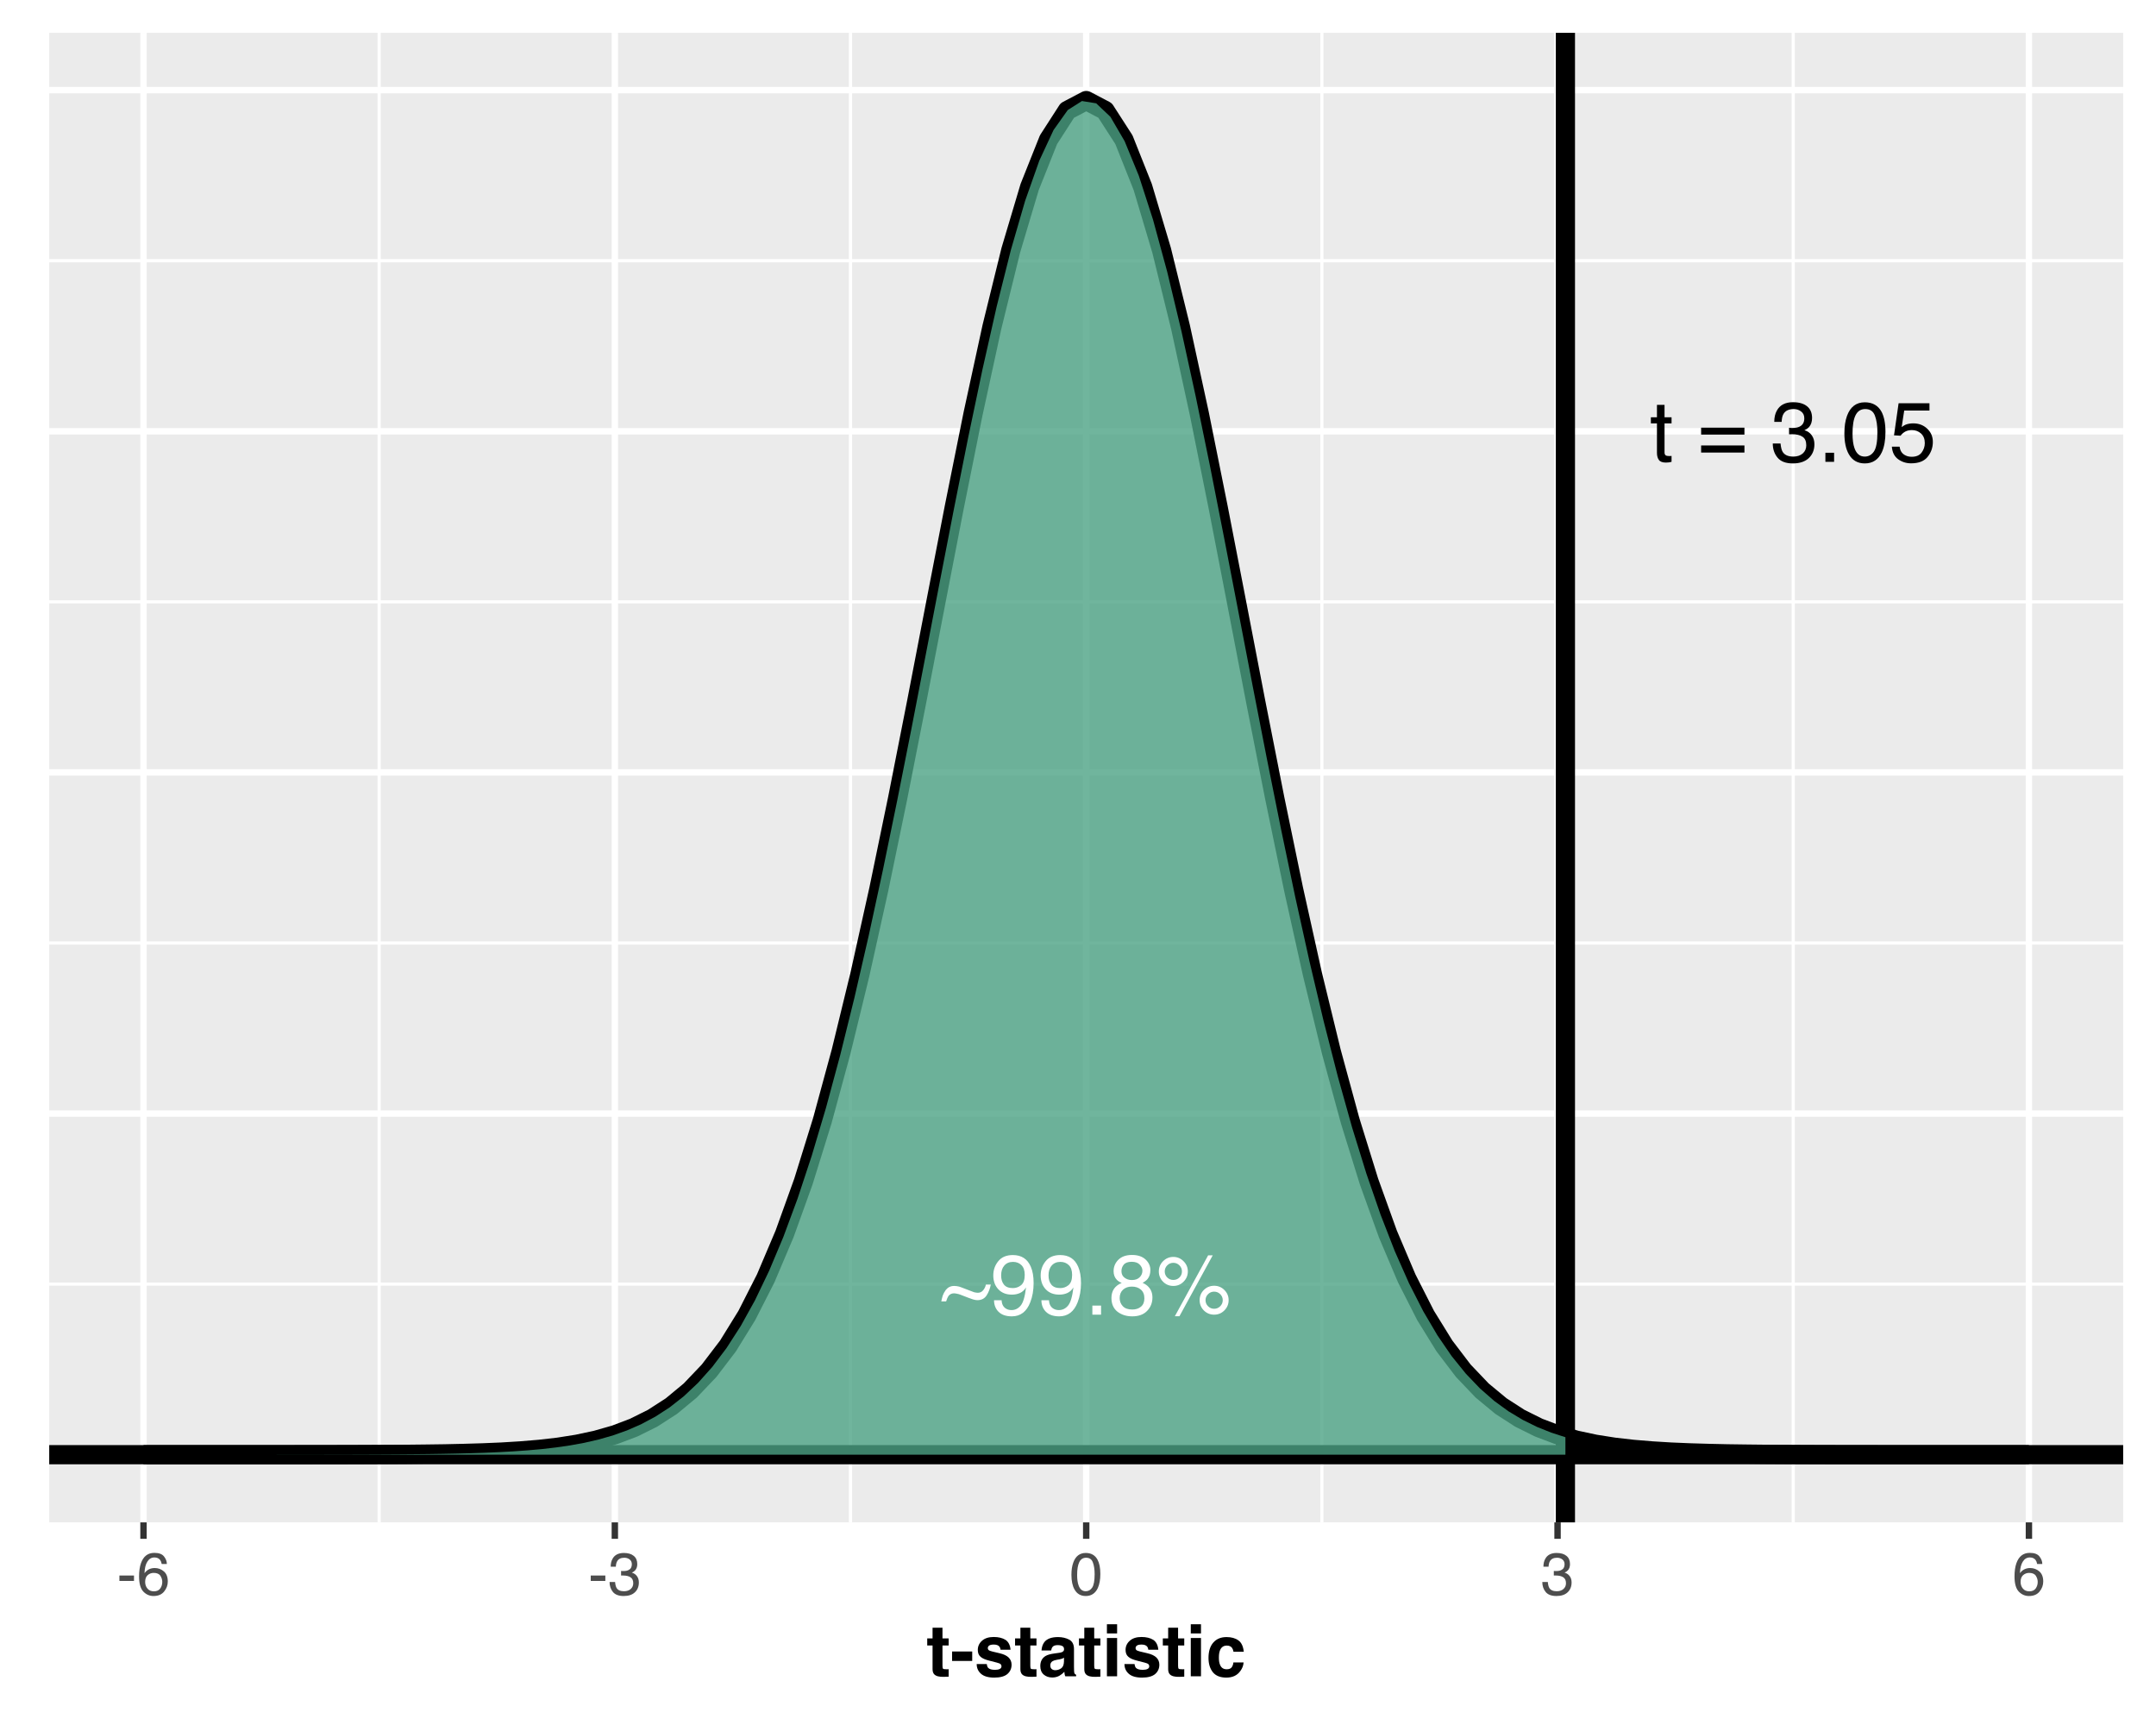
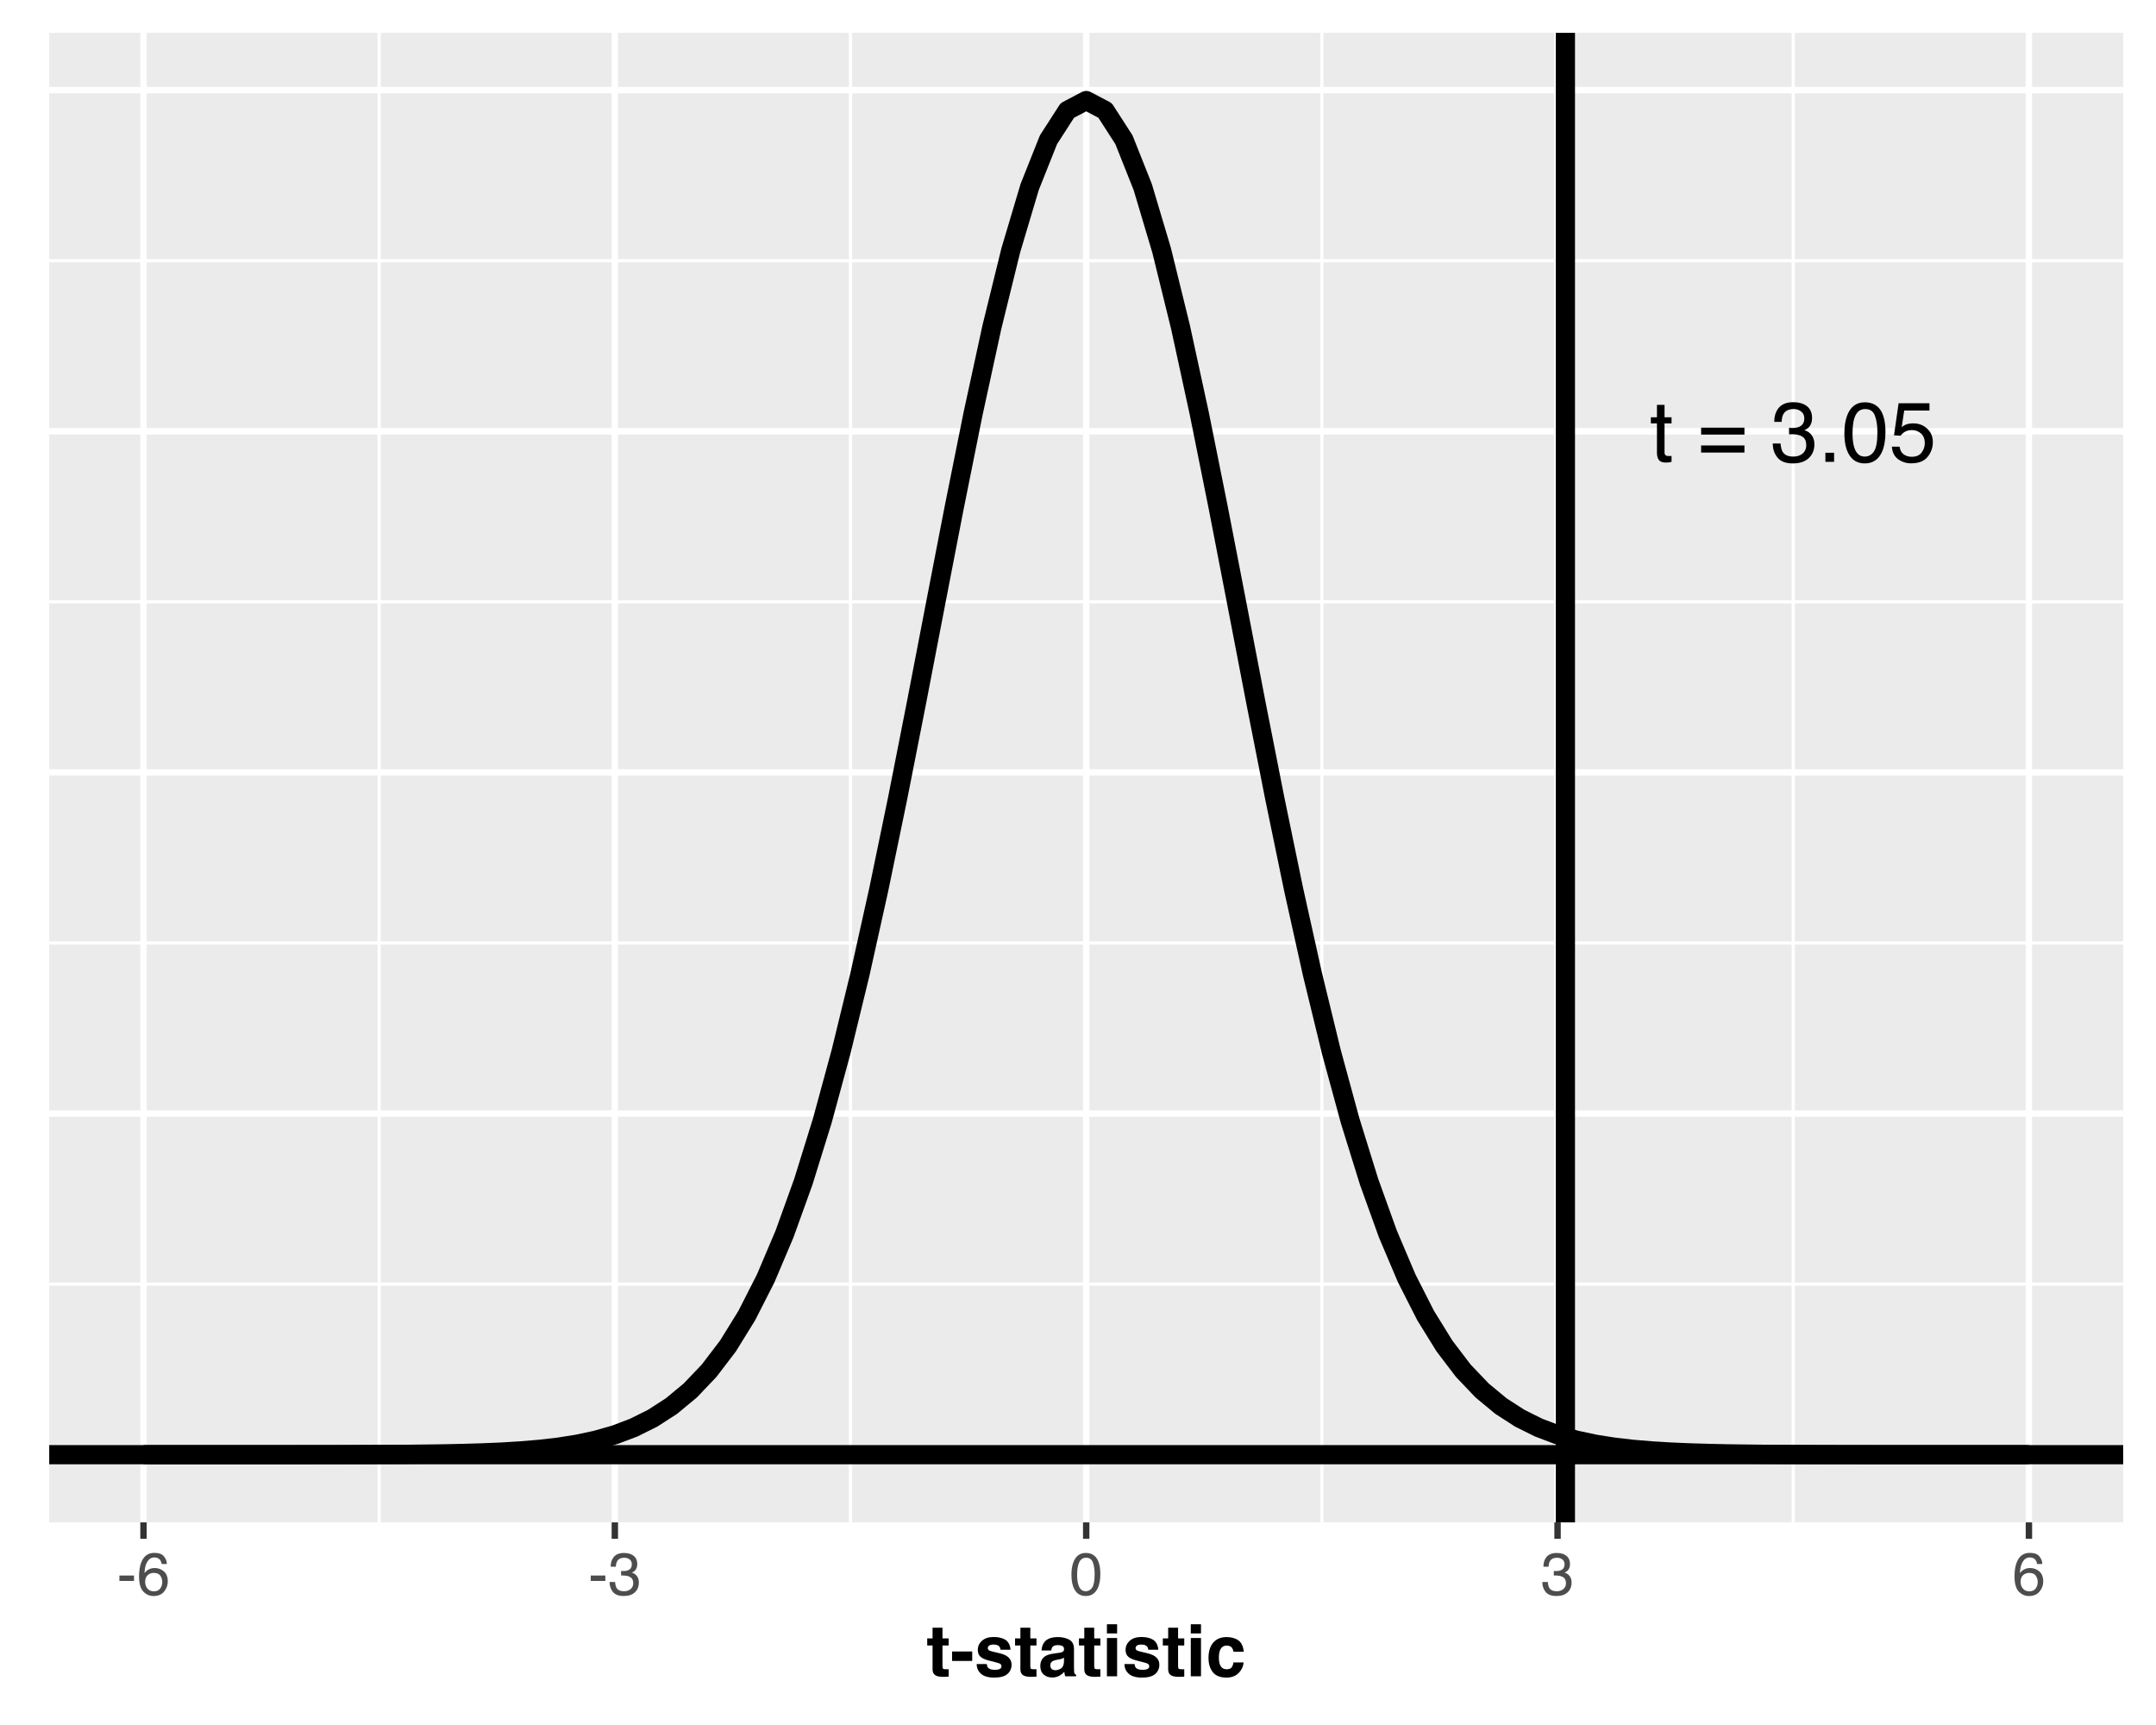
<svg xmlns="http://www.w3.org/2000/svg" xmlns:xlink="http://www.w3.org/1999/xlink" width="360pt" height="288pt" viewBox="0 0 360 288" version="1.1">
  <defs>
    <g>
      <symbol overflow="visible" id="glyph0-0">
        <path style="stroke:none;" d="M 0.453 0 L 0.453 -10.203 L 8.547 -10.203 L 8.547 0 Z M 7.281 -1.281 L 7.281 -8.922 L 1.734 -8.922 L 1.734 -1.281 Z M 7.281 -1.281 " />
      </symbol>
      <symbol overflow="visible" id="glyph0-1">
        <path style="stroke:none;" d="M 1.172 -9.516 L 2.438 -9.516 L 2.438 -7.438 L 3.609 -7.438 L 3.609 -6.422 L 2.438 -6.422 L 2.438 -1.562 C 2.438 -1.301 2.52 -1.129 2.688 -1.047 C 2.789 -0.992 2.957 -0.969 3.188 -0.969 C 3.238 -0.969 3.301 -0.969 3.375 -0.969 C 3.445 -0.969 3.523 -0.973 3.609 -0.984 L 3.609 0 C 3.473 0.039 3.328 0.07 3.172 0.094 C 3.016 0.113 2.848 0.125 2.672 0.125 C 2.086 0.125 1.691 -0.023 1.484 -0.328 C 1.273 -0.629 1.172 -1.02 1.172 -1.5 L 1.172 -6.422 L 0.156 -6.422 L 0.156 -7.438 L 1.172 -7.438 Z M 1.172 -9.516 " />
      </symbol>
      <symbol overflow="visible" id="glyph0-2">
        <path style="stroke:none;" d="" />
      </symbol>
      <symbol overflow="visible" id="glyph0-3">
        <path style="stroke:none;" d="M 7.875 -5.703 L 7.875 -4.547 L 0.641 -4.547 L 0.641 -5.703 Z M 7.875 -2.734 L 7.875 -1.547 L 0.641 -1.547 L 0.641 -2.734 Z M 7.875 -2.734 " />
      </symbol>
      <symbol overflow="visible" id="glyph0-4">
        <path style="stroke:none;" d="M 3.688 0.266 C 2.52 0.266 1.672 -0.055 1.141 -0.703 C 0.609 -1.348 0.344 -2.133 0.344 -3.062 L 1.641 -3.062 C 1.703 -2.414 1.82 -1.945 2 -1.656 C 2.332 -1.133 2.922 -0.875 3.766 -0.875 C 4.422 -0.875 4.945 -1.047 5.344 -1.391 C 5.738 -1.742 5.938 -2.195 5.938 -2.75 C 5.938 -3.438 5.727 -3.914 5.312 -4.188 C 4.895 -4.469 4.312 -4.609 3.562 -4.609 C 3.477 -4.609 3.395 -4.602 3.312 -4.594 C 3.227 -4.594 3.145 -4.594 3.062 -4.594 L 3.062 -5.688 C 3.188 -5.676 3.289 -5.664 3.375 -5.656 C 3.469 -5.656 3.566 -5.656 3.672 -5.656 C 4.129 -5.656 4.508 -5.727 4.812 -5.875 C 5.344 -6.133 5.609 -6.598 5.609 -7.266 C 5.609 -7.766 5.43 -8.145 5.078 -8.406 C 4.723 -8.676 4.316 -8.812 3.859 -8.812 C 3.023 -8.812 2.445 -8.535 2.125 -7.984 C 1.945 -7.68 1.848 -7.242 1.828 -6.672 L 0.594 -6.672 C 0.594 -7.422 0.738 -8.051 1.031 -8.562 C 1.539 -9.488 2.438 -9.953 3.719 -9.953 C 4.727 -9.953 5.508 -9.727 6.062 -9.281 C 6.625 -8.832 6.906 -8.176 6.906 -7.312 C 6.906 -6.707 6.742 -6.211 6.422 -5.828 C 6.211 -5.598 5.945 -5.414 5.625 -5.281 C 6.145 -5.133 6.551 -4.852 6.844 -4.438 C 7.145 -4.031 7.297 -3.531 7.297 -2.938 C 7.297 -1.988 6.984 -1.219 6.359 -0.625 C 5.734 -0.031 4.844 0.266 3.688 0.266 Z M 3.688 0.266 " />
      </symbol>
      <symbol overflow="visible" id="glyph0-5">
        <path style="stroke:none;" d="M 1.219 -1.516 L 2.672 -1.516 L 2.672 0 L 1.219 0 Z M 1.219 -1.516 " />
      </symbol>
      <symbol overflow="visible" id="glyph0-6">
        <path style="stroke:none;" d="M 3.844 -9.938 C 5.133 -9.938 6.066 -9.41 6.641 -8.359 C 7.078 -7.535 7.297 -6.41 7.297 -4.984 C 7.297 -3.629 7.098 -2.508 6.703 -1.625 C 6.117 -0.363 5.164 0.266 3.844 0.266 C 2.645 0.266 1.754 -0.25 1.172 -1.281 C 0.68 -2.145 0.438 -3.305 0.438 -4.766 C 0.438 -5.898 0.582 -6.867 0.875 -7.672 C 1.426 -9.18 2.414 -9.938 3.844 -9.938 Z M 3.828 -0.875 C 4.473 -0.875 4.988 -1.16 5.375 -1.734 C 5.758 -2.305 5.953 -3.375 5.953 -4.938 C 5.953 -6.062 5.812 -6.988 5.531 -7.719 C 5.258 -8.445 4.723 -8.812 3.922 -8.812 C 3.18 -8.812 2.641 -8.461 2.297 -7.766 C 1.961 -7.078 1.797 -6.062 1.797 -4.719 C 1.797 -3.707 1.906 -2.895 2.125 -2.281 C 2.457 -1.344 3.023 -0.875 3.828 -0.875 Z M 3.828 -0.875 " />
      </symbol>
      <symbol overflow="visible" id="glyph0-7">
        <path style="stroke:none;" d="M 1.75 -2.531 C 1.832 -1.82 2.164 -1.332 2.75 -1.062 C 3.039 -0.914 3.383 -0.844 3.781 -0.844 C 4.52 -0.844 5.066 -1.078 5.422 -1.547 C 5.773 -2.023 5.953 -2.551 5.953 -3.125 C 5.953 -3.82 5.738 -4.359 5.312 -4.734 C 4.895 -5.109 4.391 -5.297 3.797 -5.297 C 3.367 -5.297 3 -5.211 2.688 -5.047 C 2.383 -4.879 2.125 -4.648 1.906 -4.359 L 0.812 -4.422 L 1.578 -9.781 L 6.734 -9.781 L 6.734 -8.562 L 2.516 -8.562 L 2.094 -5.797 C 2.32 -5.973 2.539 -6.109 2.75 -6.203 C 3.125 -6.348 3.551 -6.422 4.031 -6.422 C 4.945 -6.422 5.719 -6.129 6.344 -5.547 C 6.977 -4.961 7.297 -4.219 7.297 -3.312 C 7.297 -2.375 7.004 -1.547 6.422 -0.828 C 5.848 -0.109 4.926 0.25 3.656 0.25 C 2.844 0.25 2.125 0.02 1.5 -0.438 C 0.875 -0.895 0.523 -1.594 0.453 -2.531 Z M 1.75 -2.531 " />
-       </symbol>
-       <symbol overflow="visible" id="glyph0-8">
-         <path style="stroke:none;" d="M 2.281 -4.797 C 2.414 -4.797 2.555 -4.785 2.703 -4.766 C 2.973 -4.734 3.227 -4.664 3.469 -4.562 L 5.016 -3.969 C 5.242 -3.875 5.438 -3.801 5.594 -3.75 C 5.844 -3.688 6.055 -3.656 6.234 -3.656 C 6.578 -3.656 6.863 -3.785 7.094 -4.047 C 7.332 -4.316 7.492 -4.645 7.578 -5.031 L 8.391 -5.031 C 8.273 -4.375 8.047 -3.773 7.703 -3.234 C 7.359 -2.691 6.844 -2.422 6.156 -2.422 C 5.945 -2.422 5.703 -2.461 5.422 -2.547 C 5.254 -2.598 5.004 -2.688 4.672 -2.812 L 3.25 -3.359 C 3.082 -3.422 2.906 -3.469 2.719 -3.5 C 2.531 -3.539 2.375 -3.562 2.25 -3.562 C 1.863 -3.562 1.555 -3.414 1.328 -3.125 C 1.203 -2.945 1.07 -2.645 0.938 -2.219 L 0.125 -2.219 C 0.207 -2.602 0.289 -2.93 0.375 -3.203 C 0.469 -3.473 0.633 -3.781 0.875 -4.125 C 1.062 -4.352 1.266 -4.52 1.484 -4.625 C 1.711 -4.738 1.977 -4.797 2.281 -4.797 Z M 2.281 -4.797 " />
-       </symbol>
-       <symbol overflow="visible" id="glyph0-9">
-         <path style="stroke:none;" d="M 1.891 -2.406 C 1.922 -1.719 2.188 -1.238 2.688 -0.969 C 2.938 -0.832 3.223 -0.766 3.547 -0.766 C 4.141 -0.766 4.645 -1.008 5.062 -1.5 C 5.488 -2 5.789 -3.016 5.969 -4.547 C 5.688 -4.098 5.344 -3.785 4.938 -3.609 C 4.531 -3.43 4.086 -3.344 3.609 -3.344 C 2.66 -3.344 1.906 -3.641 1.344 -4.234 C 0.781 -4.836 0.5 -5.609 0.5 -6.547 C 0.5 -7.453 0.773 -8.242 1.328 -8.922 C 1.879 -9.609 2.691 -9.953 3.766 -9.953 C 5.211 -9.953 6.211 -9.301 6.766 -8 C 7.078 -7.281 7.234 -6.379 7.234 -5.297 C 7.234 -4.086 7.047 -3.008 6.672 -2.062 C 6.066 -0.5 5.039 0.281 3.594 0.281 C 2.625 0.281 1.883 0.023 1.375 -0.484 C 0.875 -0.992 0.625 -1.633 0.625 -2.406 Z M 3.781 -4.438 C 4.281 -4.438 4.734 -4.598 5.141 -4.922 C 5.547 -5.254 5.75 -5.828 5.75 -6.641 C 5.75 -7.367 5.566 -7.91 5.203 -8.266 C 4.836 -8.629 4.367 -8.812 3.797 -8.812 C 3.18 -8.812 2.695 -8.609 2.344 -8.203 C 1.988 -7.797 1.812 -7.25 1.812 -6.562 C 1.812 -5.914 1.969 -5.398 2.281 -5.016 C 2.594 -4.629 3.094 -4.438 3.781 -4.438 Z M 3.781 -4.438 " />
-       </symbol>
-       <symbol overflow="visible" id="glyph0-10">
-         <path style="stroke:none;" d="M 3.859 -5.781 C 4.41 -5.781 4.844 -5.93 5.156 -6.234 C 5.469 -6.547 5.625 -6.914 5.625 -7.344 C 5.625 -7.707 5.473 -8.047 5.172 -8.359 C 4.879 -8.672 4.43 -8.828 3.828 -8.828 C 3.223 -8.828 2.785 -8.672 2.516 -8.359 C 2.254 -8.047 2.125 -7.68 2.125 -7.266 C 2.125 -6.797 2.297 -6.43 2.641 -6.172 C 2.984 -5.91 3.391 -5.781 3.859 -5.781 Z M 3.938 -0.859 C 4.52 -0.859 5 -1.016 5.375 -1.328 C 5.758 -1.641 5.953 -2.102 5.953 -2.719 C 5.953 -3.363 5.754 -3.852 5.359 -4.188 C 4.973 -4.52 4.473 -4.688 3.859 -4.688 C 3.254 -4.688 2.766 -4.516 2.391 -4.172 C 2.016 -3.836 1.828 -3.367 1.828 -2.766 C 1.828 -2.242 2 -1.797 2.344 -1.422 C 2.688 -1.047 3.219 -0.859 3.938 -0.859 Z M 2.172 -5.297 C 1.816 -5.441 1.547 -5.613 1.359 -5.812 C 0.992 -6.188 0.812 -6.672 0.812 -7.266 C 0.812 -8.004 1.078 -8.641 1.609 -9.172 C 2.148 -9.703 2.91 -9.969 3.891 -9.969 C 4.848 -9.969 5.598 -9.719 6.141 -9.219 C 6.68 -8.719 6.953 -8.129 6.953 -7.453 C 6.953 -6.836 6.797 -6.336 6.484 -5.953 C 6.305 -5.734 6.031 -5.52 5.656 -5.312 C 6.07 -5.125 6.395 -4.906 6.625 -4.656 C 7.07 -4.195 7.297 -3.598 7.297 -2.859 C 7.297 -1.984 7 -1.238 6.406 -0.625 C 5.82 -0.02 4.992 0.281 3.922 0.281 C 2.953 0.281 2.129 0.02 1.453 -0.5 C 0.785 -1.031 0.453 -1.797 0.453 -2.797 C 0.453 -3.379 0.594 -3.883 0.875 -4.312 C 1.164 -4.738 1.598 -5.066 2.172 -5.297 Z M 2.172 -5.297 " />
-       </symbol>
-       <symbol overflow="visible" id="glyph0-11">
-         <path style="stroke:none;" d="M 9.688 -4.828 C 10.352 -4.828 10.922 -4.594 11.391 -4.125 C 11.867 -3.656 12.109 -3.086 12.109 -2.422 C 12.109 -1.754 11.867 -1.18 11.391 -0.703 C 10.922 -0.234 10.352 0 9.688 0 C 9.02 0 8.445 -0.234 7.969 -0.703 C 7.5 -1.18 7.266 -1.754 7.266 -2.422 C 7.266 -3.086 7.5 -3.656 7.969 -4.125 C 8.445 -4.594 9.02 -4.828 9.688 -4.828 Z M 8.688 -9.906 L 9.453 -9.906 L 3.891 0.266 L 3.125 0.266 Z M 2.875 -5.797 C 3.27 -5.797 3.609 -5.93 3.891 -6.203 C 4.172 -6.484 4.312 -6.82 4.312 -7.219 C 4.312 -7.613 4.172 -7.953 3.891 -8.234 C 3.609 -8.516 3.27 -8.656 2.875 -8.656 C 2.477 -8.656 2.141 -8.516 1.859 -8.234 C 1.578 -7.953 1.438 -7.613 1.438 -7.219 C 1.438 -6.82 1.578 -6.484 1.859 -6.203 C 2.141 -5.93 2.477 -5.797 2.875 -5.797 Z M 2.875 -9.641 C 3.539 -9.641 4.109 -9.398 4.578 -8.922 C 5.055 -8.453 5.297 -7.883 5.297 -7.219 C 5.297 -6.551 5.055 -5.977 4.578 -5.5 C 4.109 -5.031 3.539 -4.797 2.875 -4.797 C 2.207 -4.797 1.633 -5.031 1.156 -5.5 C 0.688 -5.977 0.453 -6.551 0.453 -7.219 C 0.453 -7.883 0.688 -8.453 1.156 -8.922 C 1.633 -9.398 2.207 -9.641 2.875 -9.641 Z M 9.688 -0.984 C 10.082 -0.984 10.422 -1.125 10.703 -1.406 C 10.984 -1.688 11.125 -2.023 11.125 -2.422 C 11.125 -2.805 10.984 -3.141 10.703 -3.422 C 10.422 -3.703 10.082 -3.844 9.688 -3.844 C 9.289 -3.844 8.953 -3.703 8.672 -3.422 C 8.391 -3.141 8.25 -2.805 8.25 -2.422 C 8.25 -2.023 8.391 -1.688 8.672 -1.406 C 8.953 -1.125 9.289 -0.984 9.688 -0.984 Z M 9.688 -0.984 " />
      </symbol>
      <symbol overflow="visible" id="glyph1-0">
        <path style="stroke:none;" d="M 0.328 0 L 0.328 -7.172 L 6.016 -7.172 L 6.016 0 Z M 5.125 -0.906 L 5.125 -6.281 L 1.219 -6.281 L 1.219 -0.906 Z M 5.125 -0.906 " />
      </symbol>
      <symbol overflow="visible" id="glyph1-1">
        <path style="stroke:none;" d="M 0.422 -3.234 L 2.859 -3.234 L 2.859 -2.328 L 0.422 -2.328 Z M 0.422 -3.234 " />
      </symbol>
      <symbol overflow="visible" id="glyph1-2">
        <path style="stroke:none;" d="M 2.922 -7.016 C 3.703 -7.016 4.242 -6.812 4.547 -6.406 C 4.859 -6.008 5.016 -5.594 5.016 -5.156 L 4.156 -5.156 C 4.102 -5.438 4.02 -5.656 3.906 -5.812 C 3.688 -6.102 3.363 -6.25 2.938 -6.25 C 2.445 -6.25 2.055 -6.02 1.766 -5.562 C 1.473 -5.113 1.312 -4.469 1.281 -3.625 C 1.488 -3.914 1.742 -4.133 2.047 -4.281 C 2.328 -4.414 2.641 -4.484 2.984 -4.484 C 3.566 -4.484 4.078 -4.297 4.516 -3.922 C 4.953 -3.547 5.172 -2.984 5.172 -2.234 C 5.172 -1.609 4.961 -1.047 4.547 -0.547 C 4.141 -0.055 3.551 0.188 2.781 0.188 C 2.125 0.188 1.555 -0.062 1.078 -0.562 C 0.609 -1.062 0.375 -1.898 0.375 -3.078 C 0.375 -3.941 0.477 -4.676 0.688 -5.281 C 1.094 -6.438 1.836 -7.016 2.922 -7.016 Z M 2.859 -0.594 C 3.328 -0.594 3.676 -0.75 3.906 -1.062 C 4.133 -1.375 4.25 -1.742 4.25 -2.172 C 4.25 -2.523 4.145 -2.863 3.938 -3.188 C 3.727 -3.508 3.352 -3.672 2.812 -3.672 C 2.438 -3.672 2.102 -3.547 1.812 -3.297 C 1.531 -3.047 1.391 -2.672 1.391 -2.172 C 1.391 -1.723 1.52 -1.348 1.781 -1.047 C 2.039 -0.742 2.398 -0.594 2.859 -0.594 Z M 2.859 -0.594 " />
      </symbol>
      <symbol overflow="visible" id="glyph1-3">
        <path style="stroke:none;" d="M 2.594 0.188 C 1.77 0.188 1.172 -0.035 0.797 -0.484 C 0.422 -0.941 0.234 -1.5 0.234 -2.156 L 1.156 -2.156 C 1.195 -1.695 1.281 -1.363 1.406 -1.156 C 1.633 -0.789 2.047 -0.609 2.641 -0.609 C 3.109 -0.609 3.484 -0.734 3.766 -0.984 C 4.047 -1.234 4.188 -1.551 4.188 -1.938 C 4.188 -2.414 4.035 -2.75 3.734 -2.938 C 3.441 -3.133 3.035 -3.234 2.516 -3.234 C 2.453 -3.234 2.391 -3.234 2.328 -3.234 C 2.266 -3.234 2.207 -3.234 2.156 -3.234 L 2.156 -4 C 2.238 -3.988 2.312 -3.984 2.375 -3.984 C 2.438 -3.984 2.504 -3.984 2.578 -3.984 C 2.91 -3.984 3.18 -4.035 3.391 -4.141 C 3.766 -4.316 3.953 -4.641 3.953 -5.109 C 3.953 -5.461 3.828 -5.734 3.578 -5.922 C 3.328 -6.109 3.035 -6.203 2.703 -6.203 C 2.117 -6.203 1.719 -6.004 1.5 -5.609 C 1.375 -5.398 1.301 -5.098 1.281 -4.703 L 0.422 -4.703 C 0.422 -5.223 0.523 -5.664 0.734 -6.031 C 1.086 -6.676 1.719 -7 2.625 -7 C 3.332 -7 3.879 -6.836 4.266 -6.516 C 4.66 -6.203 4.859 -5.742 4.859 -5.141 C 4.859 -4.711 4.742 -4.367 4.516 -4.109 C 4.367 -3.941 4.18 -3.812 3.953 -3.719 C 4.316 -3.613 4.602 -3.414 4.812 -3.125 C 5.02 -2.844 5.125 -2.492 5.125 -2.078 C 5.125 -1.398 4.906 -0.852 4.469 -0.438 C 4.031 -0.02 3.406 0.188 2.594 0.188 Z M 2.594 0.188 " />
      </symbol>
      <symbol overflow="visible" id="glyph1-4">
        <path style="stroke:none;" d="M 2.703 -7 C 3.609 -7 4.266 -6.625 4.672 -5.875 C 4.984 -5.301 5.141 -4.508 5.141 -3.5 C 5.141 -2.551 5 -1.766 4.719 -1.141 C 4.301 -0.254 3.629 0.188 2.703 0.188 C 1.859 0.188 1.234 -0.176 0.828 -0.906 C 0.484 -1.508 0.312 -2.328 0.312 -3.359 C 0.312 -4.148 0.414 -4.832 0.625 -5.406 C 1.008 -6.469 1.703 -7 2.703 -7 Z M 2.703 -0.609 C 3.148 -0.609 3.508 -0.812 3.781 -1.219 C 4.051 -1.625 4.188 -2.375 4.188 -3.469 C 4.188 -4.258 4.086 -4.91 3.891 -5.422 C 3.703 -5.941 3.328 -6.203 2.766 -6.203 C 2.242 -6.203 1.863 -5.957 1.625 -5.469 C 1.383 -4.977 1.266 -4.266 1.266 -3.328 C 1.266 -2.609 1.344 -2.035 1.5 -1.609 C 1.727 -0.941 2.129 -0.609 2.703 -0.609 Z M 2.703 -0.609 " />
      </symbol>
      <symbol overflow="visible" id="glyph2-0">
        <path style="stroke:none;" d="M 0.906 -8.641 L 7.859 -8.641 L 7.859 0 L 0.906 0 Z M 6.781 -1.078 L 6.781 -7.562 L 1.984 -7.562 L 1.984 -1.078 Z M 6.781 -1.078 " />
      </symbol>
      <symbol overflow="visible" id="glyph2-1">
        <path style="stroke:none;" d="M 3.703 -1.188 L 3.703 0.062 L 2.906 0.094 C 2.125 0.113 1.586 -0.023 1.297 -0.328 C 1.109 -0.516 1.016 -0.805 1.016 -1.203 L 1.016 -5.141 L 0.125 -5.141 L 0.125 -6.328 L 1.016 -6.328 L 1.016 -8.109 L 2.672 -8.109 L 2.672 -6.328 L 3.703 -6.328 L 3.703 -5.141 L 2.672 -5.141 L 2.672 -1.766 C 2.672 -1.504 2.703 -1.336 2.766 -1.266 C 2.828 -1.203 3.031 -1.172 3.375 -1.172 C 3.426 -1.172 3.477 -1.172 3.531 -1.172 C 3.594 -1.18 3.648 -1.188 3.703 -1.188 Z M 3.703 -1.188 " />
      </symbol>
      <symbol overflow="visible" id="glyph2-2">
        <path style="stroke:none;" d="M 0.281 -4.141 L 3.641 -4.141 L 3.641 -2.562 L 0.281 -2.562 Z M 0.281 -4.141 " />
      </symbol>
      <symbol overflow="visible" id="glyph2-3">
        <path style="stroke:none;" d="M 5.188 -6.094 C 5.688 -5.77 5.973 -5.219 6.047 -4.438 L 4.375 -4.438 C 4.352 -4.656 4.289 -4.828 4.188 -4.953 C 4.008 -5.18 3.695 -5.297 3.25 -5.297 C 2.883 -5.297 2.625 -5.238 2.469 -5.125 C 2.32 -5.008 2.25 -4.875 2.25 -4.719 C 2.25 -4.531 2.328 -4.395 2.484 -4.312 C 2.648 -4.219 3.234 -4.062 4.234 -3.844 C 4.898 -3.688 5.395 -3.453 5.719 -3.141 C 6.051 -2.816 6.219 -2.414 6.219 -1.938 C 6.219 -1.301 5.984 -0.781 5.516 -0.375 C 5.047 0.02 4.316 0.219 3.328 0.219 C 2.328 0.219 1.586 0.004 1.109 -0.422 C 0.629 -0.848 0.391 -1.391 0.391 -2.047 L 2.078 -2.047 C 2.117 -1.742 2.195 -1.531 2.312 -1.406 C 2.52 -1.188 2.898 -1.078 3.453 -1.078 C 3.785 -1.078 4.047 -1.125 4.234 -1.219 C 4.43 -1.312 4.531 -1.457 4.531 -1.656 C 4.531 -1.844 4.453 -1.988 4.297 -2.094 C 4.141 -2.188 3.562 -2.352 2.562 -2.594 C 1.832 -2.77 1.32 -2.992 1.031 -3.266 C 0.727 -3.523 0.578 -3.906 0.578 -4.406 C 0.578 -5 0.805 -5.504 1.266 -5.922 C 1.734 -6.348 2.391 -6.562 3.234 -6.562 C 4.023 -6.562 4.676 -6.406 5.188 -6.094 Z M 5.188 -6.094 " />
      </symbol>
      <symbol overflow="visible" id="glyph2-4">
        <path style="stroke:none;" d="M 1.016 -5.703 C 1.461 -6.266 2.223 -6.547 3.297 -6.547 C 3.992 -6.547 4.613 -6.406 5.156 -6.125 C 5.695 -5.844 5.969 -5.316 5.969 -4.547 L 5.969 -1.625 C 5.969 -1.414 5.973 -1.172 5.984 -0.891 C 5.992 -0.672 6.023 -0.52 6.078 -0.438 C 6.141 -0.363 6.223 -0.301 6.328 -0.25 L 6.328 0 L 4.516 0 C 4.461 -0.125 4.426 -0.242 4.406 -0.359 C 4.383 -0.473 4.367 -0.602 4.359 -0.75 C 4.129 -0.5 3.863 -0.285 3.562 -0.109 C 3.207 0.098 2.801 0.203 2.344 0.203 C 1.77 0.203 1.289 0.035 0.906 -0.297 C 0.531 -0.629 0.344 -1.098 0.344 -1.703 C 0.344 -2.484 0.645 -3.051 1.25 -3.406 C 1.582 -3.594 2.07 -3.727 2.719 -3.812 L 3.281 -3.891 C 3.594 -3.922 3.816 -3.969 3.953 -4.031 C 4.191 -4.133 4.312 -4.289 4.312 -4.5 C 4.312 -4.77 4.219 -4.953 4.031 -5.047 C 3.852 -5.148 3.586 -5.203 3.234 -5.203 C 2.836 -5.203 2.555 -5.102 2.391 -4.906 C 2.273 -4.758 2.195 -4.562 2.156 -4.312 L 0.547 -4.312 C 0.586 -4.875 0.742 -5.336 1.016 -5.703 Z M 2.266 -1.203 C 2.422 -1.078 2.613 -1.016 2.844 -1.016 C 3.195 -1.016 3.523 -1.117 3.828 -1.328 C 4.129 -1.535 4.285 -1.922 4.297 -2.484 L 4.297 -3.109 C 4.191 -3.035 4.086 -2.977 3.984 -2.938 C 3.879 -2.906 3.734 -2.867 3.547 -2.828 L 3.172 -2.766 C 2.816 -2.703 2.562 -2.625 2.406 -2.531 C 2.145 -2.375 2.016 -2.141 2.016 -1.828 C 2.016 -1.535 2.098 -1.328 2.266 -1.203 Z M 2.266 -1.203 " />
      </symbol>
      <symbol overflow="visible" id="glyph2-5">
        <path style="stroke:none;" d="M 2.5 -6.391 L 2.5 0 L 0.797 0 L 0.797 -6.391 Z M 2.5 -8.688 L 2.5 -7.156 L 0.797 -7.156 L 0.797 -8.688 Z M 2.5 -8.688 " />
      </symbol>
      <symbol overflow="visible" id="glyph2-6">
        <path style="stroke:none;" d="M 6.312 -4.094 L 4.594 -4.094 C 4.562 -4.332 4.484 -4.547 4.359 -4.734 C 4.172 -4.992 3.879 -5.125 3.484 -5.125 C 2.922 -5.125 2.535 -4.848 2.328 -4.297 C 2.211 -3.992 2.156 -3.598 2.156 -3.109 C 2.156 -2.641 2.211 -2.258 2.328 -1.969 C 2.523 -1.438 2.898 -1.172 3.453 -1.172 C 3.836 -1.172 4.113 -1.273 4.281 -1.484 C 4.445 -1.703 4.547 -1.977 4.578 -2.312 L 6.281 -2.312 C 6.25 -1.801 6.066 -1.32 5.734 -0.875 C 5.211 -0.145 4.438 0.219 3.406 0.219 C 2.383 0.219 1.629 -0.082 1.141 -0.688 C 0.66 -1.301 0.422 -2.094 0.422 -3.062 C 0.422 -4.164 0.688 -5.02 1.219 -5.625 C 1.75 -6.238 2.488 -6.547 3.438 -6.547 C 4.238 -6.547 4.895 -6.363 5.406 -6 C 5.914 -5.645 6.219 -5.008 6.312 -4.094 Z M 6.312 -4.094 " />
      </symbol>
    </g>
    <clipPath id="clip1">
      <path d="M 8.219 5.48 L 354.52 5.48 L 354.52 254.176 L 8.219 254.176 Z M 8.219 5.48 " />
    </clipPath>
    <clipPath id="clip2">
      <path d="M 8.219 214 L 354.52 214 L 354.52 215 L 8.219 215 Z M 8.219 214 " />
    </clipPath>
    <clipPath id="clip3">
      <path d="M 8.219 157 L 354.52 157 L 354.52 158 L 8.219 158 Z M 8.219 157 " />
    </clipPath>
    <clipPath id="clip4">
      <path d="M 8.219 100 L 354.52 100 L 354.52 101 L 8.219 101 Z M 8.219 100 " />
    </clipPath>
    <clipPath id="clip5">
      <path d="M 8.219 43 L 354.52 43 L 354.52 44 L 8.219 44 Z M 8.219 43 " />
    </clipPath>
    <clipPath id="clip6">
      <path d="M 63 5.48 L 64 5.48 L 64 254.176 L 63 254.176 Z M 63 5.48 " />
    </clipPath>
    <clipPath id="clip7">
      <path d="M 141 5.48 L 143 5.48 L 143 254.176 L 141 254.176 Z M 141 5.48 " />
    </clipPath>
    <clipPath id="clip8">
      <path d="M 220 5.48 L 221 5.48 L 221 254.176 L 220 254.176 Z M 220 5.48 " />
    </clipPath>
    <clipPath id="clip9">
      <path d="M 299 5.48 L 300 5.48 L 300 254.176 L 299 254.176 Z M 299 5.48 " />
    </clipPath>
    <clipPath id="clip10">
      <path d="M 8.219 242 L 354.52 242 L 354.52 244 L 8.219 244 Z M 8.219 242 " />
    </clipPath>
    <clipPath id="clip11">
      <path d="M 8.219 185 L 354.52 185 L 354.52 187 L 8.219 187 Z M 8.219 185 " />
    </clipPath>
    <clipPath id="clip12">
      <path d="M 8.219 128 L 354.52 128 L 354.52 130 L 8.219 130 Z M 8.219 128 " />
    </clipPath>
    <clipPath id="clip13">
      <path d="M 8.219 71 L 354.52 71 L 354.52 73 L 8.219 73 Z M 8.219 71 " />
    </clipPath>
    <clipPath id="clip14">
      <path d="M 8.219 14 L 354.52 14 L 354.52 16 L 8.219 16 Z M 8.219 14 " />
    </clipPath>
    <clipPath id="clip15">
      <path d="M 23 5.48 L 25 5.48 L 25 254.176 L 23 254.176 Z M 23 5.48 " />
    </clipPath>
    <clipPath id="clip16">
      <path d="M 102 5.48 L 104 5.48 L 104 254.176 L 102 254.176 Z M 102 5.48 " />
    </clipPath>
    <clipPath id="clip17">
      <path d="M 180 5.48 L 182 5.48 L 182 254.176 L 180 254.176 Z M 180 5.48 " />
    </clipPath>
    <clipPath id="clip18">
      <path d="M 259 5.48 L 261 5.48 L 261 254.176 L 259 254.176 Z M 259 5.48 " />
    </clipPath>
    <clipPath id="clip19">
      <path d="M 338 5.48 L 340 5.48 L 340 254.176 L 338 254.176 Z M 338 5.48 " />
    </clipPath>
    <clipPath id="clip20">
      <path d="M 8.219 241 L 354.52 241 L 354.52 245 L 8.219 245 Z M 8.219 241 " />
    </clipPath>
    <clipPath id="clip21">
      <path d="M 259 5.48 L 263 5.48 L 263 254.176 L 259 254.176 Z M 259 5.48 " />
    </clipPath>
  </defs>
  <g id="surface254">
    <rect x="0" y="0" width="360" height="288" style="fill:rgb(100%,100%,100%);fill-opacity:1;stroke:none;" />
    <rect x="0" y="0" width="360" height="288" style="fill:rgb(100%,100%,100%);fill-opacity:1;stroke:none;" />
    <path style="fill:none;stroke-width:1.067;stroke-linecap:round;stroke-linejoin:round;stroke:rgb(100%,100%,100%);stroke-opacity:1;stroke-miterlimit:10;" d="M 0 288 L 360 288 L 360 0 L 0 0 Z M 0 288 " />
    <g clip-path="url(#clip1)" clip-rule="nonzero">
      <path style=" stroke:none;fill-rule:nonzero;fill:rgb(92.157%,92.157%,92.157%);fill-opacity:1;" d="M 8.219 254.172 L 354.52 254.172 L 354.52 5.477 L 8.219 5.477 Z M 8.219 254.172 " />
    </g>
    <g clip-path="url(#clip2)" clip-rule="nonzero">
      <path style="fill:none;stroke-width:0.533;stroke-linecap:butt;stroke-linejoin:round;stroke:rgb(100%,100%,100%);stroke-opacity:1;stroke-miterlimit:10;" d="M 8.219 214.391 L 354.52 214.391 " />
    </g>
    <g clip-path="url(#clip3)" clip-rule="nonzero">
      <path style="fill:none;stroke-width:0.533;stroke-linecap:butt;stroke-linejoin:round;stroke:rgb(100%,100%,100%);stroke-opacity:1;stroke-miterlimit:10;" d="M 8.219 157.438 L 354.52 157.438 " />
    </g>
    <g clip-path="url(#clip4)" clip-rule="nonzero">
      <path style="fill:none;stroke-width:0.533;stroke-linecap:butt;stroke-linejoin:round;stroke:rgb(100%,100%,100%);stroke-opacity:1;stroke-miterlimit:10;" d="M 8.219 100.48 L 354.52 100.48 " />
    </g>
    <g clip-path="url(#clip5)" clip-rule="nonzero">
      <path style="fill:none;stroke-width:0.533;stroke-linecap:butt;stroke-linejoin:round;stroke:rgb(100%,100%,100%);stroke-opacity:1;stroke-miterlimit:10;" d="M 8.219 43.527 L 354.52 43.527 " />
    </g>
    <g clip-path="url(#clip6)" clip-rule="nonzero">
      <path style="fill:none;stroke-width:0.533;stroke-linecap:butt;stroke-linejoin:round;stroke:rgb(100%,100%,100%);stroke-opacity:1;stroke-miterlimit:10;" d="M 63.312 254.172 L 63.312 5.48 " />
    </g>
    <g clip-path="url(#clip7)" clip-rule="nonzero">
      <path style="fill:none;stroke-width:0.533;stroke-linecap:butt;stroke-linejoin:round;stroke:rgb(100%,100%,100%);stroke-opacity:1;stroke-miterlimit:10;" d="M 142.016 254.172 L 142.016 5.48 " />
    </g>
    <g clip-path="url(#clip8)" clip-rule="nonzero">
      <path style="fill:none;stroke-width:0.533;stroke-linecap:butt;stroke-linejoin:round;stroke:rgb(100%,100%,100%);stroke-opacity:1;stroke-miterlimit:10;" d="M 220.723 254.172 L 220.723 5.48 " />
    </g>
    <g clip-path="url(#clip9)" clip-rule="nonzero">
      <path style="fill:none;stroke-width:0.533;stroke-linecap:butt;stroke-linejoin:round;stroke:rgb(100%,100%,100%);stroke-opacity:1;stroke-miterlimit:10;" d="M 299.426 254.172 L 299.426 5.48 " />
    </g>
    <g clip-path="url(#clip10)" clip-rule="nonzero">
      <path style="fill:none;stroke-width:1.067;stroke-linecap:butt;stroke-linejoin:round;stroke:rgb(100%,100%,100%);stroke-opacity:1;stroke-miterlimit:10;" d="M 8.219 242.871 L 354.52 242.871 " />
    </g>
    <g clip-path="url(#clip11)" clip-rule="nonzero">
      <path style="fill:none;stroke-width:1.067;stroke-linecap:butt;stroke-linejoin:round;stroke:rgb(100%,100%,100%);stroke-opacity:1;stroke-miterlimit:10;" d="M 8.219 185.914 L 354.52 185.914 " />
    </g>
    <g clip-path="url(#clip12)" clip-rule="nonzero">
      <path style="fill:none;stroke-width:1.067;stroke-linecap:butt;stroke-linejoin:round;stroke:rgb(100%,100%,100%);stroke-opacity:1;stroke-miterlimit:10;" d="M 8.219 128.957 L 354.52 128.957 " />
    </g>
    <g clip-path="url(#clip13)" clip-rule="nonzero">
      <path style="fill:none;stroke-width:1.067;stroke-linecap:butt;stroke-linejoin:round;stroke:rgb(100%,100%,100%);stroke-opacity:1;stroke-miterlimit:10;" d="M 8.219 72.004 L 354.52 72.004 " />
    </g>
    <g clip-path="url(#clip14)" clip-rule="nonzero">
      <path style="fill:none;stroke-width:1.067;stroke-linecap:butt;stroke-linejoin:round;stroke:rgb(100%,100%,100%);stroke-opacity:1;stroke-miterlimit:10;" d="M 8.219 15.047 L 354.52 15.047 " />
    </g>
    <g clip-path="url(#clip15)" clip-rule="nonzero">
      <path style="fill:none;stroke-width:1.067;stroke-linecap:butt;stroke-linejoin:round;stroke:rgb(100%,100%,100%);stroke-opacity:1;stroke-miterlimit:10;" d="M 23.961 254.172 L 23.961 5.48 " />
    </g>
    <g clip-path="url(#clip16)" clip-rule="nonzero">
      <path style="fill:none;stroke-width:1.067;stroke-linecap:butt;stroke-linejoin:round;stroke:rgb(100%,100%,100%);stroke-opacity:1;stroke-miterlimit:10;" d="M 102.664 254.172 L 102.664 5.48 " />
    </g>
    <g clip-path="url(#clip17)" clip-rule="nonzero">
      <path style="fill:none;stroke-width:1.067;stroke-linecap:butt;stroke-linejoin:round;stroke:rgb(100%,100%,100%);stroke-opacity:1;stroke-miterlimit:10;" d="M 181.371 254.172 L 181.371 5.48 " />
    </g>
    <g clip-path="url(#clip18)" clip-rule="nonzero">
      <path style="fill:none;stroke-width:1.067;stroke-linecap:butt;stroke-linejoin:round;stroke:rgb(100%,100%,100%);stroke-opacity:1;stroke-miterlimit:10;" d="M 260.074 254.172 L 260.074 5.48 " />
    </g>
    <g clip-path="url(#clip19)" clip-rule="nonzero">
      <path style="fill:none;stroke-width:1.067;stroke-linecap:butt;stroke-linejoin:round;stroke:rgb(100%,100%,100%);stroke-opacity:1;stroke-miterlimit:10;" d="M 338.781 254.172 L 338.781 5.48 " />
    </g>
    <path style="fill:none;stroke-width:3.201;stroke-linecap:butt;stroke-linejoin:round;stroke:rgb(0%,0%,0%);stroke-opacity:1;stroke-miterlimit:10;" d="M 23.961 242.867 L 42.848 242.867 L 45.996 242.863 L 49.145 242.863 L 55.441 242.855 L 58.59 242.848 L 61.738 242.836 L 64.887 242.82 L 68.035 242.801 L 71.184 242.766 L 74.332 242.723 L 77.48 242.652 L 80.629 242.559 L 83.777 242.426 L 86.926 242.234 L 90.07 241.973 L 93.219 241.613 L 96.367 241.117 L 99.516 240.445 L 102.664 239.547 L 105.812 238.355 L 108.961 236.789 L 112.109 234.758 L 115.258 232.152 L 118.406 228.848 L 121.555 224.719 L 124.703 219.625 L 127.852 213.434 L 131 206.016 L 134.148 197.273 L 137.297 187.133 L 140.441 175.578 L 143.59 162.652 L 146.738 148.48 L 149.887 133.262 L 153.035 117.297 L 156.184 100.961 L 159.332 84.715 L 162.48 69.07 L 165.629 54.582 L 168.777 41.793 L 171.926 31.227 L 175.074 23.324 L 178.223 18.438 L 181.371 16.785 L 184.52 18.438 L 187.668 23.324 L 190.812 31.227 L 193.961 41.793 L 197.109 54.582 L 200.258 69.07 L 203.406 84.715 L 206.555 100.961 L 209.703 117.297 L 212.852 133.262 L 216 148.48 L 219.148 162.652 L 222.297 175.578 L 225.445 187.133 L 228.594 197.273 L 231.742 206.016 L 234.891 213.434 L 238.039 219.625 L 241.188 224.719 L 244.332 228.848 L 247.48 232.152 L 250.629 234.758 L 253.777 236.789 L 256.926 238.355 L 260.074 239.547 L 263.223 240.445 L 266.371 241.117 L 269.52 241.613 L 272.668 241.973 L 275.816 242.234 L 278.965 242.426 L 282.113 242.559 L 285.262 242.652 L 288.41 242.723 L 291.559 242.766 L 294.703 242.801 L 297.852 242.82 L 301 242.836 L 304.148 242.848 L 307.297 242.855 L 313.594 242.863 L 316.742 242.863 L 319.891 242.867 L 338.781 242.867 " />
    <g clip-path="url(#clip20)" clip-rule="nonzero">
      <path style="fill:none;stroke-width:3.201;stroke-linecap:butt;stroke-linejoin:round;stroke:rgb(0%,0%,0%);stroke-opacity:1;stroke-miterlimit:10;" d="M 8.219 242.871 L 354.52 242.871 " />
    </g>
    <g clip-path="url(#clip21)" clip-rule="nonzero">
      <path style="fill:none;stroke-width:3.201;stroke-linecap:butt;stroke-linejoin:round;stroke:rgb(0%,0%,0%);stroke-opacity:1;stroke-miterlimit:10;" d="M 261.387 254.172 L 261.387 5.48 " />
    </g>
    <g style="fill:rgb(0%,0%,0%);fill-opacity:1;">
      <use xlink:href="#glyph0-1" x="275.5" y="77.105" />
      <use xlink:href="#glyph0-2" x="279.453" y="77.105" />
      <use xlink:href="#glyph0-3" x="283.405" y="77.105" />
      <use xlink:href="#glyph0-2" x="291.713" y="77.105" />
      <use xlink:href="#glyph0-4" x="295.666" y="77.105" />
      <use xlink:href="#glyph0-5" x="303.578" y="77.105" />
      <use xlink:href="#glyph0-6" x="307.53" y="77.105" />
      <use xlink:href="#glyph0-7" x="315.442" y="77.105" />
-     </g>
-     <path style=" stroke:none;fill-rule:nonzero;fill:rgb(29.804%,63.922%,51.765%);fill-opacity:0.8;" d="M 23.961 242.867 L 45.328 242.867 L 47.703 242.863 L 50.078 242.863 L 52.453 242.859 L 54.824 242.855 L 57.199 242.852 L 61.949 242.836 L 64.324 242.824 L 66.695 242.809 L 69.07 242.789 L 71.445 242.766 L 73.82 242.73 L 76.195 242.684 L 78.566 242.625 L 80.941 242.547 L 83.316 242.445 L 85.691 242.316 L 88.066 242.148 L 90.441 241.938 L 92.812 241.664 L 95.188 241.32 L 97.562 240.887 L 99.938 240.34 L 102.312 239.664 L 104.684 238.82 L 107.059 237.785 L 109.434 236.516 L 111.809 234.977 L 114.184 233.113 L 116.555 230.879 L 118.93 228.223 L 121.305 225.078 L 123.68 221.395 L 126.055 217.109 L 128.426 212.168 L 130.801 206.52 L 133.176 200.113 L 135.551 192.926 L 137.926 184.934 L 140.301 176.137 L 142.672 166.559 L 145.047 156.242 L 147.422 145.262 L 149.797 133.719 L 152.172 121.742 L 154.543 109.488 L 156.918 97.145 L 159.293 84.914 L 161.668 73.023 L 164.043 61.707 L 166.414 51.203 L 168.789 41.746 L 171.164 33.551 L 173.539 26.82 L 175.914 21.715 L 178.289 18.371 L 180.66 16.867 L 183.035 17.25 L 185.41 19.5 L 187.785 23.57 L 190.16 29.348 L 192.531 36.691 L 194.906 45.418 L 197.281 55.328 L 199.656 66.188 L 202.031 77.766 L 204.402 89.82 L 206.777 102.121 L 209.152 114.453 L 211.527 126.617 L 213.902 138.434 L 216.277 149.766 L 218.648 160.488 L 221.023 170.516 L 223.398 179.781 L 225.773 188.254 L 228.148 195.922 L 230.52 202.789 L 232.895 208.887 L 235.27 214.246 L 237.645 218.914 L 240.02 222.949 L 242.391 226.41 L 244.766 229.348 L 247.141 231.828 L 249.516 233.906 L 251.891 235.633 L 254.266 237.059 L 256.637 238.23 L 259.012 239.184 L 261.387 239.953 L 261.387 242.871 L 23.961 242.871 Z M 23.961 242.867 " />
-     <g style="fill:rgb(100%,100%,100%);fill-opacity:1;">
-       <use xlink:href="#glyph0-8" x="157.047" y="219.492" />
-       <use xlink:href="#glyph0-9" x="165.355" y="219.492" />
-       <use xlink:href="#glyph0-9" x="173.267" y="219.492" />
-       <use xlink:href="#glyph0-5" x="181.179" y="219.492" />
-       <use xlink:href="#glyph0-10" x="185.131" y="219.492" />
-       <use xlink:href="#glyph0-11" x="193.044" y="219.492" />
    </g>
    <path style="fill:none;stroke-width:1.067;stroke-linecap:butt;stroke-linejoin:round;stroke:rgb(20%,20%,20%);stroke-opacity:1;stroke-miterlimit:10;" d="M 23.961 256.914 L 23.961 254.172 " />
    <path style="fill:none;stroke-width:1.067;stroke-linecap:butt;stroke-linejoin:round;stroke:rgb(20%,20%,20%);stroke-opacity:1;stroke-miterlimit:10;" d="M 102.664 256.914 L 102.664 254.172 " />
    <path style="fill:none;stroke-width:1.067;stroke-linecap:butt;stroke-linejoin:round;stroke:rgb(20%,20%,20%);stroke-opacity:1;stroke-miterlimit:10;" d="M 181.371 256.914 L 181.371 254.172 " />
    <path style="fill:none;stroke-width:1.067;stroke-linecap:butt;stroke-linejoin:round;stroke:rgb(20%,20%,20%);stroke-opacity:1;stroke-miterlimit:10;" d="M 260.074 256.914 L 260.074 254.172 " />
    <path style="fill:none;stroke-width:1.067;stroke-linecap:butt;stroke-linejoin:round;stroke:rgb(20%,20%,20%);stroke-opacity:1;stroke-miterlimit:10;" d="M 338.781 256.914 L 338.781 254.172 " />
    <g style="fill:rgb(30.196%,30.196%,30.196%);fill-opacity:1;">
      <use xlink:href="#glyph1-1" x="19.516" y="266.277" />
      <use xlink:href="#glyph1-2" x="22.846" y="266.277" />
    </g>
    <g style="fill:rgb(30.196%,30.196%,30.196%);fill-opacity:1;">
      <use xlink:href="#glyph1-1" x="98.219" y="266.277" />
      <use xlink:href="#glyph1-3" x="101.549" y="266.277" />
    </g>
    <g style="fill:rgb(30.196%,30.196%,30.196%);fill-opacity:1;">
      <use xlink:href="#glyph1-4" x="178.59" y="266.277" />
    </g>
    <g style="fill:rgb(30.196%,30.196%,30.196%);fill-opacity:1;">
      <use xlink:href="#glyph1-3" x="257.293" y="266.277" />
    </g>
    <g style="fill:rgb(30.196%,30.196%,30.196%);fill-opacity:1;">
      <use xlink:href="#glyph1-2" x="336" y="266.277" />
    </g>
    <g style="fill:rgb(0%,0%,0%);fill-opacity:1;">
      <use xlink:href="#glyph2-1" x="154.699" y="279.867" />
      <use xlink:href="#glyph2-2" x="158.695" y="279.867" />
      <use xlink:href="#glyph2-3" x="162.691" y="279.867" />
      <use xlink:href="#glyph2-1" x="169.365" y="279.867" />
      <use xlink:href="#glyph2-4" x="173.361" y="279.867" />
      <use xlink:href="#glyph2-1" x="180.035" y="279.867" />
      <use xlink:href="#glyph2-5" x="184.031" y="279.867" />
      <use xlink:href="#glyph2-3" x="187.365" y="279.867" />
      <use xlink:href="#glyph2-1" x="194.039" y="279.867" />
      <use xlink:href="#glyph2-5" x="198.035" y="279.867" />
      <use xlink:href="#glyph2-6" x="201.369" y="279.867" />
    </g>
  </g>
</svg>
